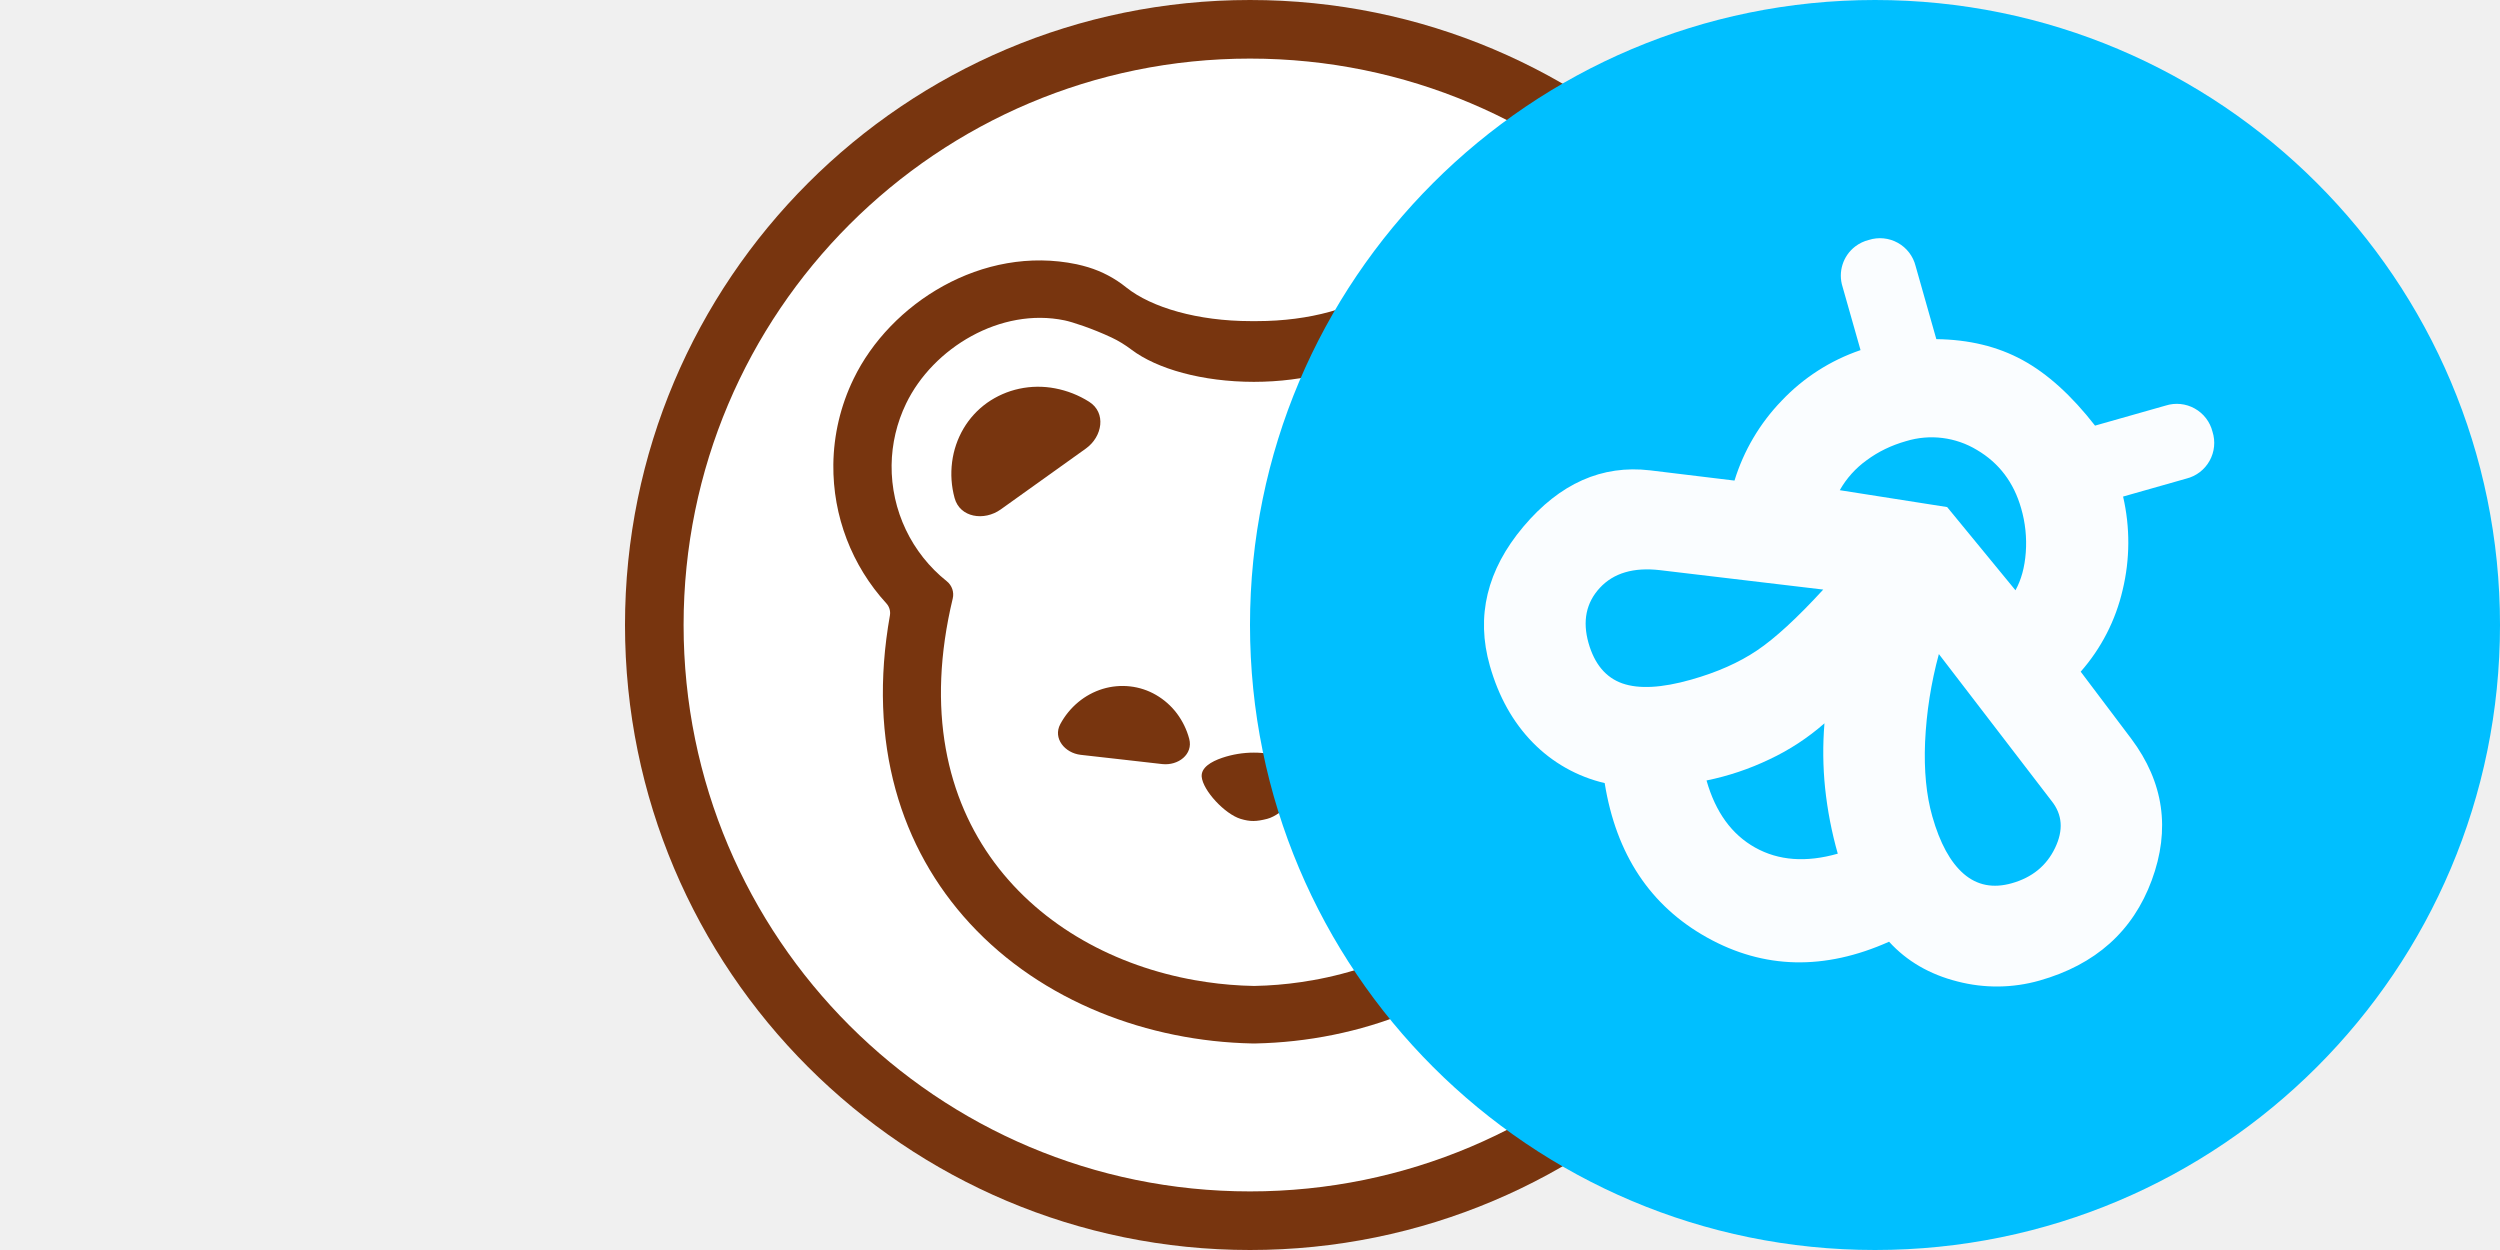
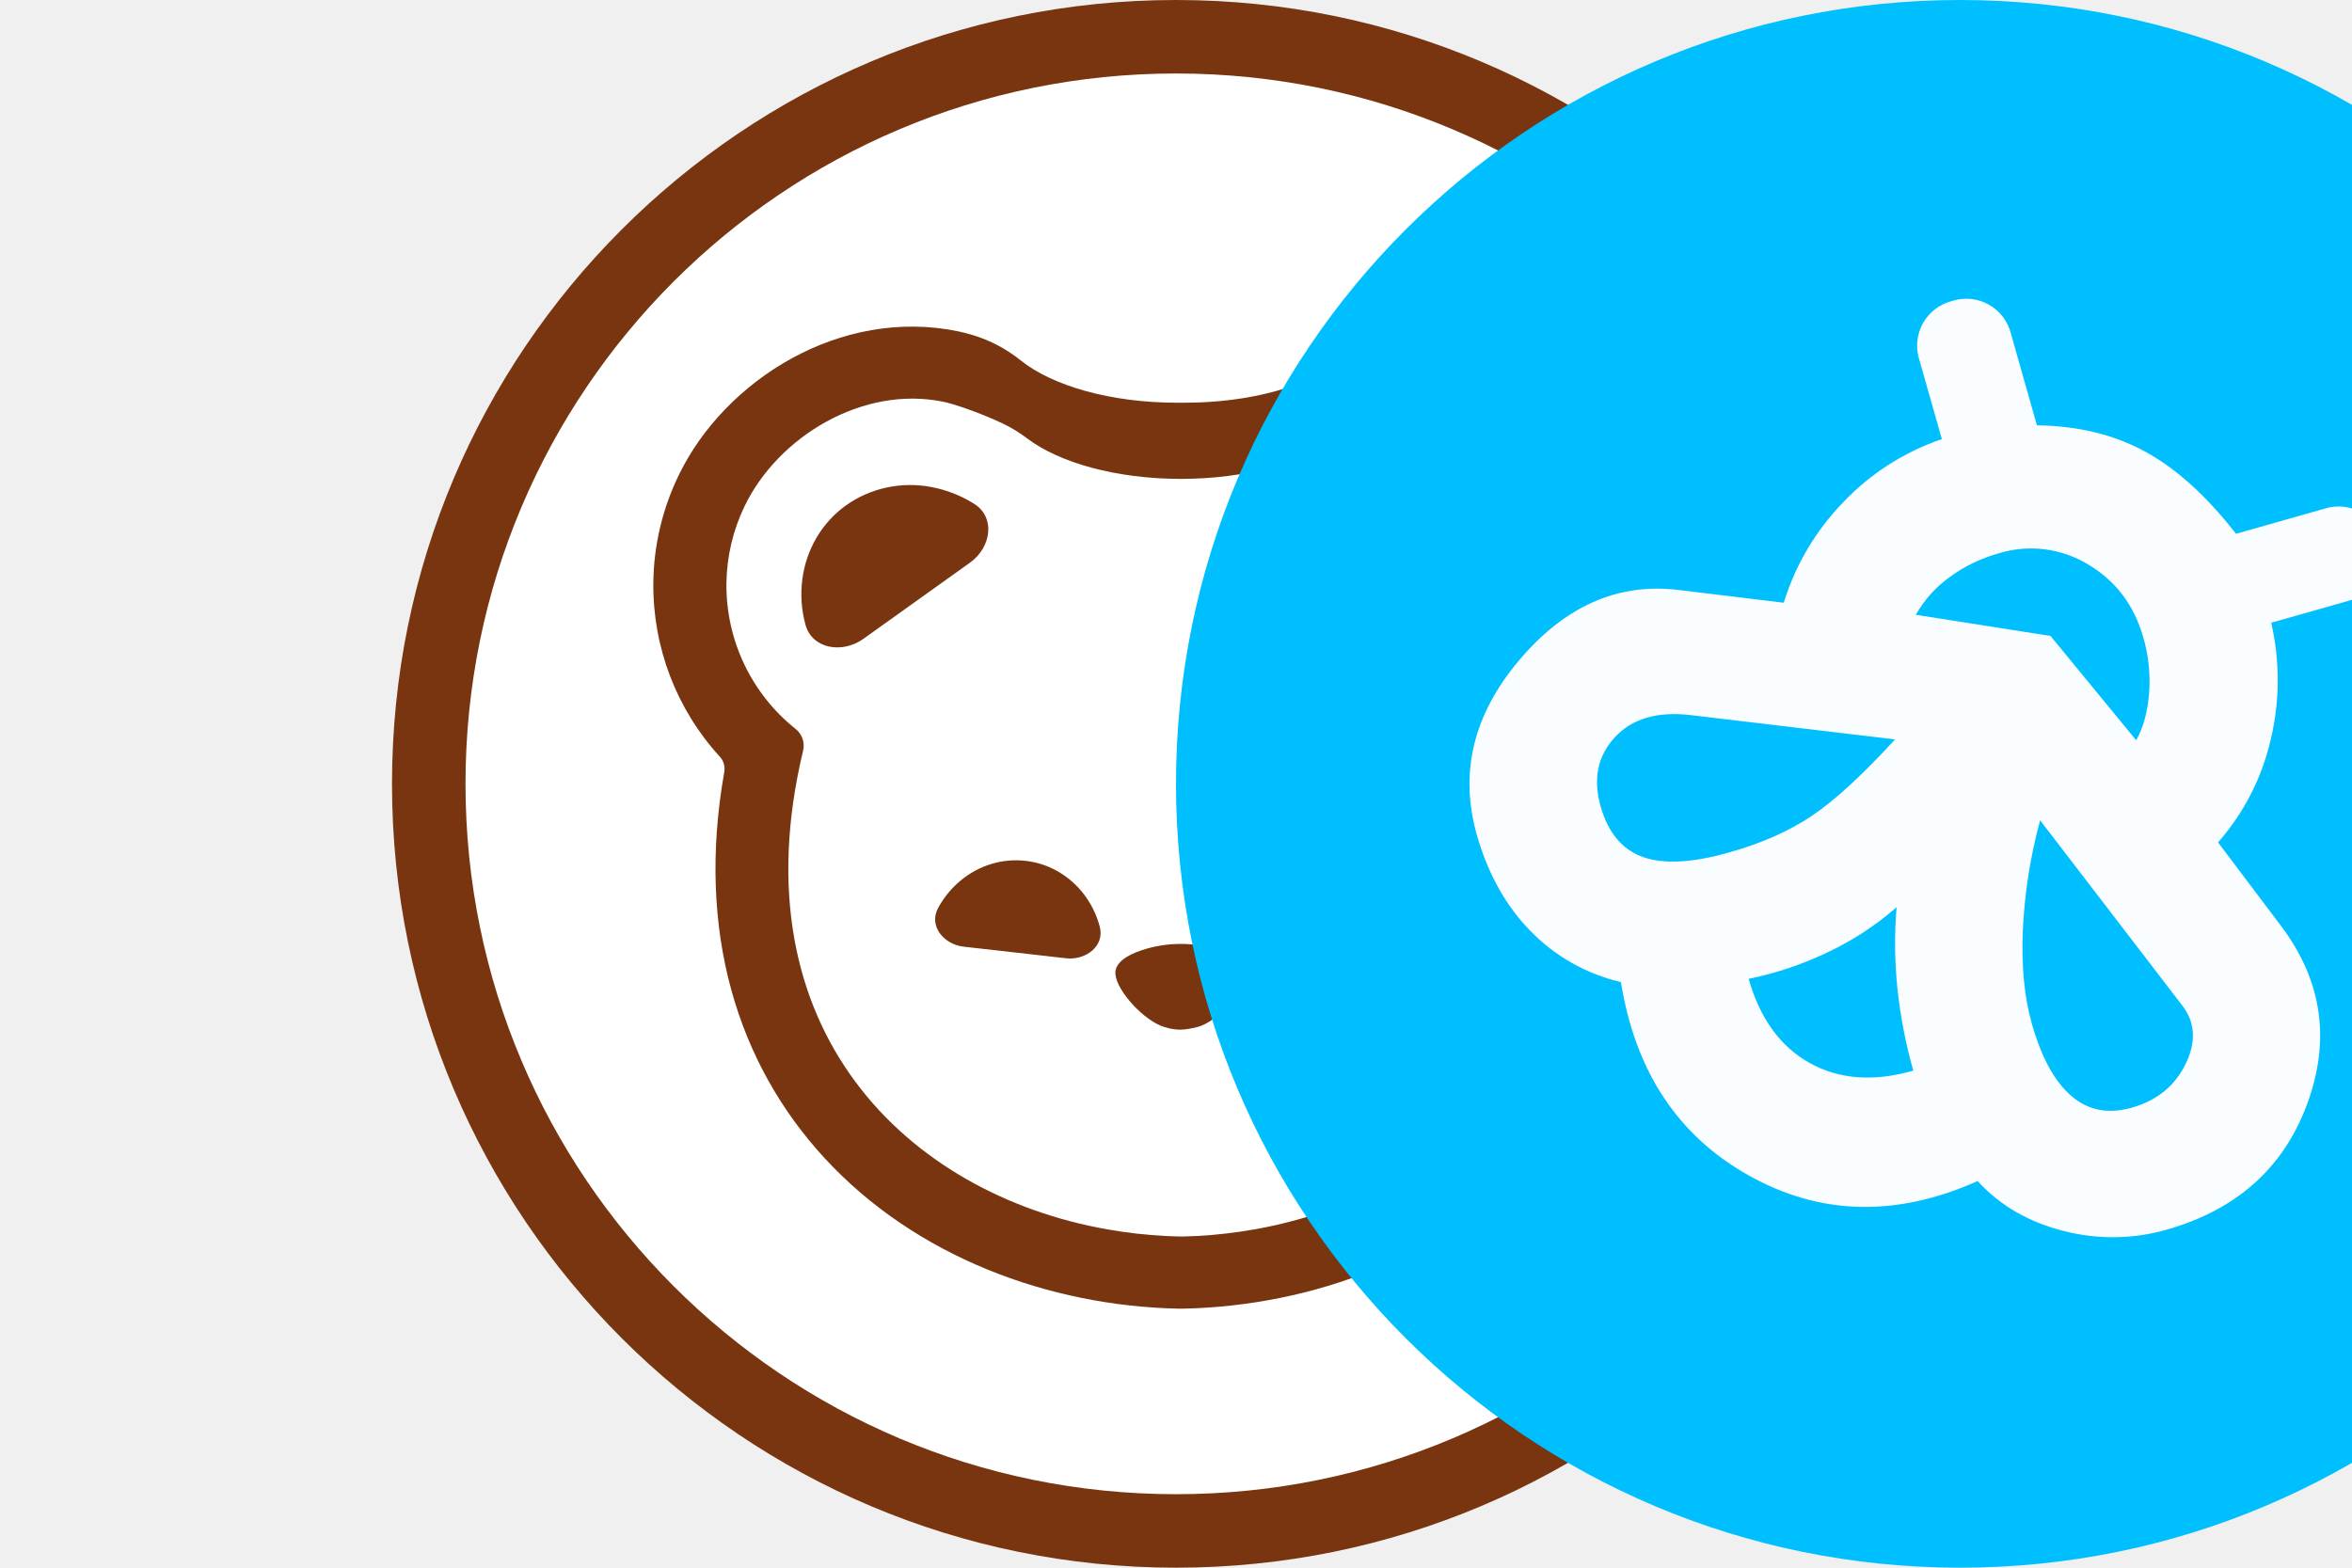
- <svg xmlns="http://www.w3.org/2000/svg" viewBox="0 0 256 128">
+ <svg xmlns="http://www.w3.org/2000/svg" viewBox="0 0 192 128">
  <svg viewBox="0 0 128 128">
    <circle cx="64" cy="64" r="64" fill="#78350F" />
    <circle cx="64" cy="64" r="58" fill="#fff" />
    <path fill="#78350F" d="M47.52 41.136a10 10 0 0 0-3.486-1.37 9.2 9.2 0 0 0-3.668.042 9 9 0 0 0-3.288 1.442 8.6 8.6 0 0 0-2.414 2.634 9 9 0 0 0-1.168 3.424 9.4 9.4 0 0 0 .252 3.682c.538 2.012 3.024 2.396 4.732 1.172l4.352-3.112 4.364-3.12c1.706-1.226 2.104-3.674.324-4.794m46.014 2.748a8.66 8.66 0 0 0-5.702-4.076 9.2 9.2 0 0 0-3.668-.04 10 10 0 0 0-3.488 1.368c-1.78 1.12-1.38 3.568.326 4.792l4.364 3.122 4.352 3.112c1.708 1.224 4.194.84 4.732-1.172a9.4 9.4 0 0 0 .252-3.682 9 9 0 0 0-1.168-3.424M67.63 77.598a10.16 10.16 0 0 0-6.47 0c-1.16.394-2.172 1.006-2.108 1.928.116 1.412 2.36 3.828 3.982 4.326.992.3 1.614.28 2.72 0 1.622-.416 3.878-2.914 3.984-4.326.074-.922-.95-1.532-2.108-1.928m-11.118-4.544a7.2 7.2 0 0 0-2.128-1.888 6.8 6.8 0 0 0-2.666-.88 7 7 0 0 0-2.804.258c-.906.28-1.76.736-2.508 1.36a7.6 7.6 0 0 0-1.834 2.25c-.77 1.44.454 2.956 2.098 3.142l4.152.468 4.184.476c1.644.188 3.192-1.006 2.77-2.582a7.6 7.6 0 0 0-1.264-2.604m25.736-1.298a7.4 7.4 0 0 0-2.51-1.36 7 7 0 0 0-2.802-.258 6.8 6.8 0 0 0-2.666.882 7.2 7.2 0 0 0-2.13 1.888 7.5 7.5 0 0 0-1.264 2.604c-.42 1.576 1.128 2.77 2.76 2.582l4.186-.476 4.16-.468c1.646-.186 2.868-1.7 2.1-3.142a7.8 7.8 0 0 0-1.834-2.252" />
    <path fill="#78350F" d="M102.018 61.8a20.7 20.7 0 0 0 5.438-14.22 20.6 20.6 0 0 0-2.076-8.788c-3.732-7.718-13.174-13.744-22.838-11.732q-.59.13-1.168.302a11.6 11.6 0 0 0-3.92 2.08c-2.582 2.06-7.326 3.44-12.752 3.44h-.616c-5.424 0-10.168-1.384-12.75-3.444a11.6 11.6 0 0 0-3.922-2.078 16 16 0 0 0-1.168-.302c-9.662-2.012-19.104 4.014-22.836 11.732a20.6 20.6 0 0 0-2.076 8.786 20.72 20.72 0 0 0 5.44 14.222 1.46 1.46 0 0 1 .356 1.204c-2.328 13.1 1.108 23.88 8.18 31.554 7.428 8.06 18.324 12.076 28.894 12.294h.382c10.568-.218 21.466-4.232 28.894-12.292 7.072-7.676 10.508-18.454 8.18-31.556a1.45 1.45 0 0 1 .356-1.204zm-6.186-2.272a1.74 1.74 0 0 0-.6 1.764c5.49 22.872-8.62 36.224-24.83 39.086h-.01a38 38 0 0 1-4.732.54c-.094 0-.2.01-.294.01-.296.02-.6.02-.896.032h-.074l-.02-.002h-.054c-.296-.01-.6-.01-.896-.03-.094 0-.2-.012-.296-.012a38 38 0 0 1-4.73-.54h-.012C42.18 97.516 28.068 84.164 33.56 61.29a1.74 1.74 0 0 0-.6-1.762 15 15 0 0 1-5.66-11.9 14.9 14.9 0 0 1 1.486-6.306c2.76-5.716 9.706-9.876 16.23-8.516.764.156 2.812.82 4.808 1.756.724.34 1.404.764 2.04 1.244 2.616 1.976 7.25 3.29 12.532 3.296 5.284-.004 9.92-1.32 12.534-3.294.636-.48 1.314-.904 2.04-1.244 1.994-.936 4.042-1.6 4.808-1.758 6.522-1.36 13.468 2.8 16.23 8.518a14.9 14.9 0 0 1 1.484 6.306 15 15 0 0 1-5.66 11.898" />
  </svg>
  <svg x="64" viewBox="0 0 128 128">
    <circle cx="64" cy="64" r="64" fill="#00BFFF" />
    <path fill="#FAFDFF" d="M90.248 75.656q4.984 6.664 2.088 14.492-2.892 7.824-11.496 10.264a16 16 0 0 1-8.388.092q-4.28-1.08-7.012-4.072-9.92 4.432-18.64-.432T36.32 80.188a15.1 15.1 0 0 1-7.38-4.168q-3.036-3.112-4.38-7.848-2.16-7.6 3.432-14.24t12.976-5.768l8.644 1.048a20.4 20.4 0 0 1 4.82-8.168 20 20 0 0 1 8.088-5.192l-1.84-6.48a3.76 3.76 0 0 1 1.3-4.137c.41-.313.88-.539 1.38-.663a3.76 3.76 0 0 1 4.8 2.676l2.12 7.48q5.008.06 8.824 2.14 3.82 2.08 7.428 6.716l7.228-2.052a3.76 3.76 0 0 1 2.98.3 3.76 3.76 0 0 1 1.82 2.376 3.76 3.76 0 0 1-.3 2.98 3.76 3.76 0 0 1-2.376 1.82l-6.48 1.84a20.8 20.8 0 0 1-.048 9.576 19.2 19.2 0 0 1-4.292 8.356zm-30.06 11.76a40 40 0 0 1-1.296-6.7 36 36 0 0 1-.068-6.648 24 24 0 0 1-5.624 3.684 27.7 27.7 0 0 1-6.452 2.168q1.38 4.86 4.98 6.872 3.6 2.01 8.46.624M45.16 69.6q3.988-1.127 6.76-2.996 2.768-1.86 6.78-6.232l-16.72-1.988q-4.044-.468-6.156 1.812-2.108 2.28-1.16 5.648.924 3.24 3.464 4.136 2.544.892 7.032-.38m32.848 20.844q3.12-.88 4.428-3.612 1.316-2.728-.356-4.816l-11.54-15.04a41.6 41.6 0 0 0-1.412 9.02q-.18 4.36.74 7.6 1.168 4.116 3.22 5.888t4.92.96m.376-30q.888-1.6 1.056-3.872a12.8 12.8 0 0 0-.472-4.512q-1.132-3.983-4.528-5.984a8.96 8.96 0 0 0-7.26-.904q-2.248.636-4.024 1.948a9.6 9.6 0 0 0-2.764 3.076l10.996 1.728z" />
  </svg>
</svg>
